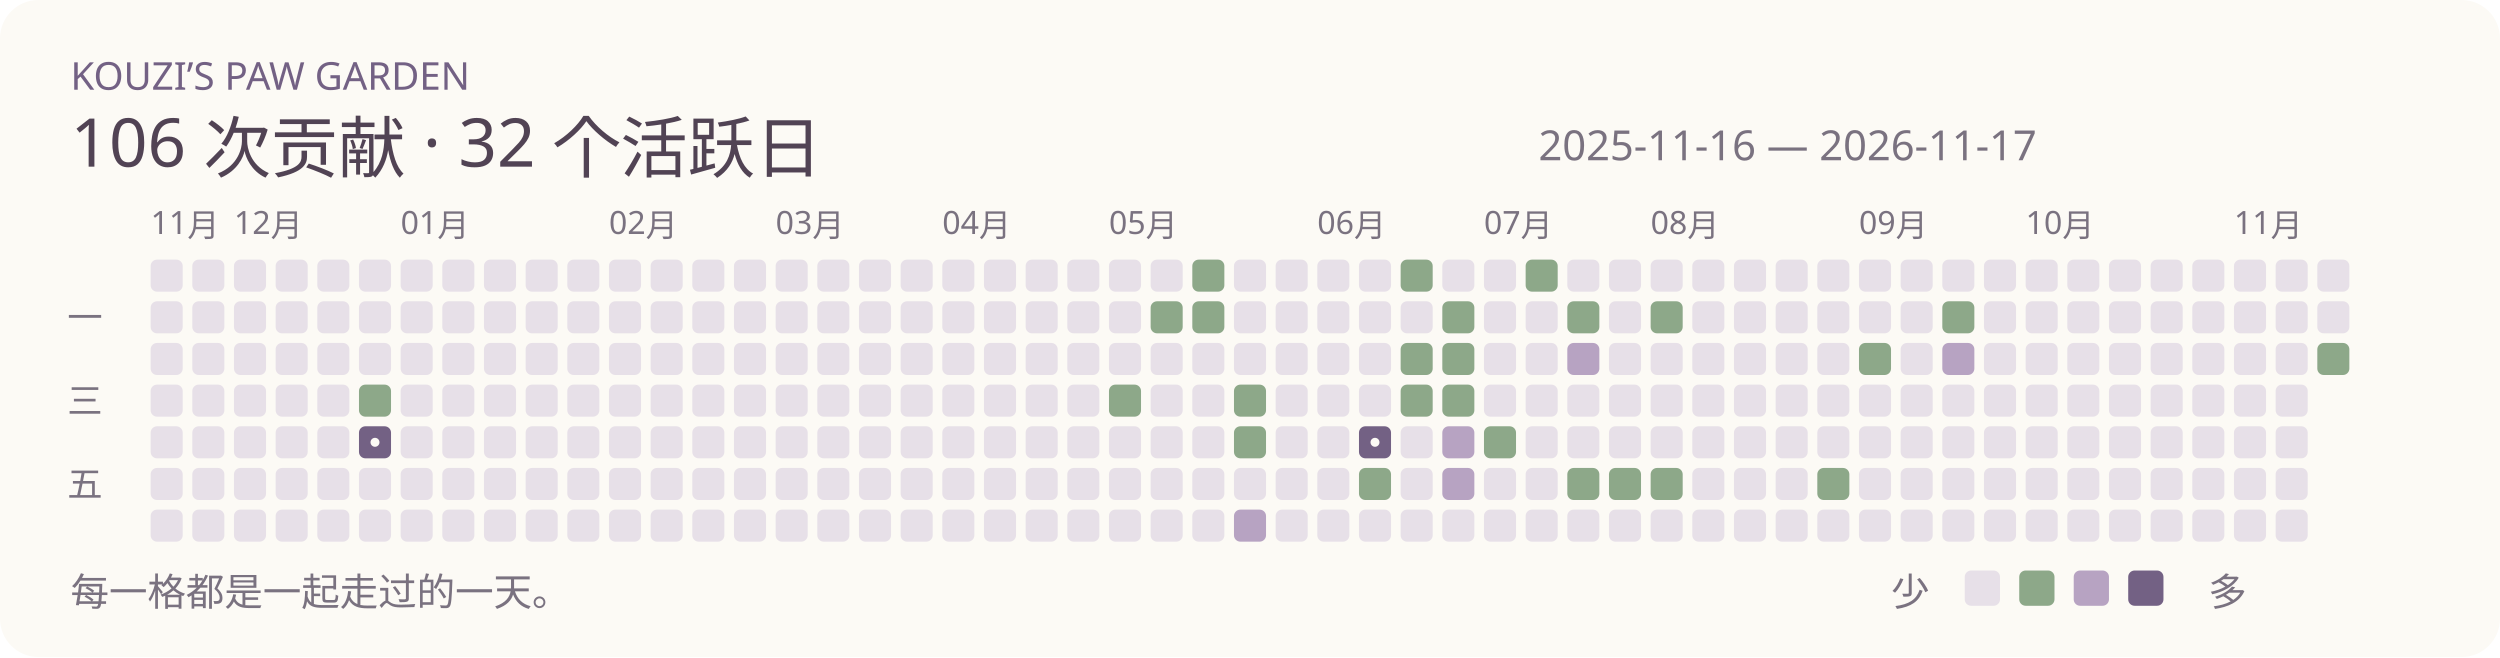
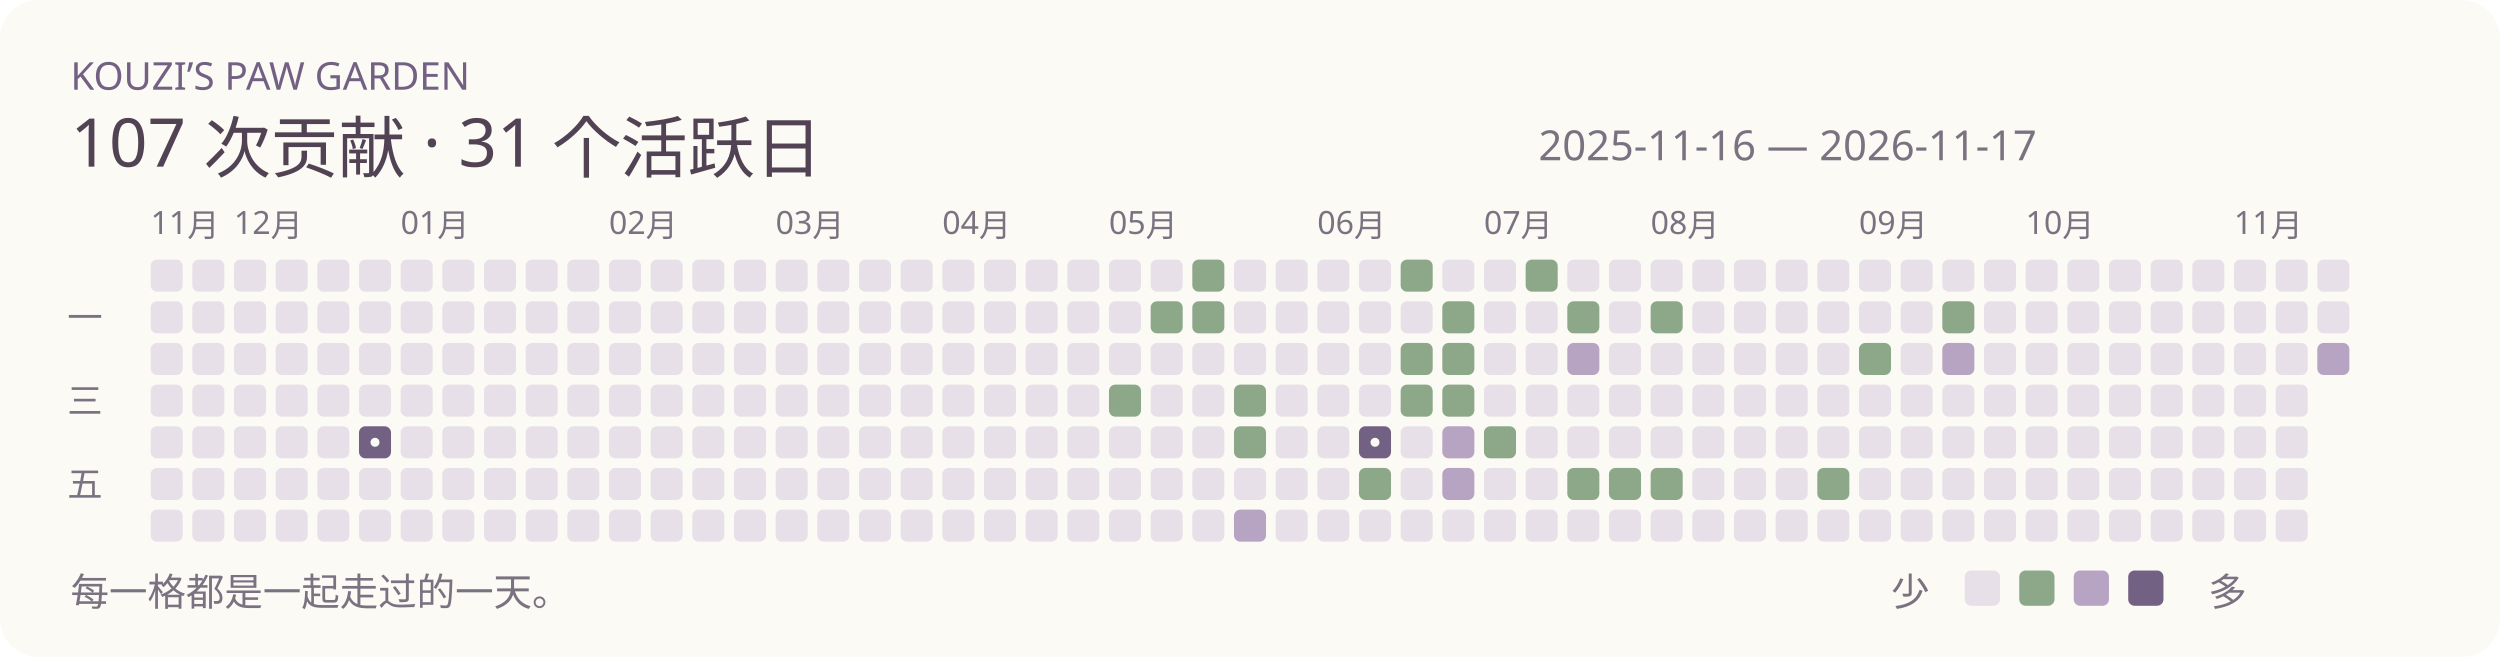
<svg xmlns="http://www.w3.org/2000/svg" width="780" height="205" viewBox="0 0 780 205" role="img">
  <rect width="780" height="205" rx="12" fill="#fcfaf5" />
  <text x="22" y="28" font-family="Segoe UI,Microsoft YaHei,sans-serif" font-size="12" fill="#736184">KOUZI’S PAW GARDEN</text>
-   <text x="22" y="52" font-family="Segoe UI,Microsoft YaHei,sans-serif" font-size="21" fill="#514354">106 次贡献 · 32 个活跃日</text>
+   <text x="22" y="52" font-family="Segoe UI,Microsoft YaHei,sans-serif" font-size="21" fill="#514354">107 次贡献 · 31 个活跃日</text>
  <text x="480" y="50" font-family="Segoe UI,Microsoft YaHei,sans-serif" font-size="13" fill="#7a7280">2025-11-16 — 2026-11-17</text>
  <rect x="47" y="81" width="10" height="10" rx="2" fill="#e7e0e8" />
  <text x="47" y="73" font-family="Segoe UI,Microsoft YaHei,sans-serif" font-size="10" fill="#7a7280">11月</text>
  <rect x="47" y="94" width="10" height="10" rx="2" fill="#e7e0e8" />
  <rect x="47" y="107" width="10" height="10" rx="2" fill="#e7e0e8" />
  <rect x="47" y="120" width="10" height="10" rx="2" fill="#e7e0e8" />
  <rect x="47" y="133" width="10" height="10" rx="2" fill="#e7e0e8" />
  <rect x="47" y="146" width="10" height="10" rx="2" fill="#e7e0e8" />
  <rect x="47" y="159" width="10" height="10" rx="2" fill="#e7e0e8" />
  <rect x="60" y="81" width="10" height="10" rx="2" fill="#e7e0e8" />
  <rect x="60" y="94" width="10" height="10" rx="2" fill="#e7e0e8" />
  <rect x="60" y="107" width="10" height="10" rx="2" fill="#e7e0e8" />
  <rect x="60" y="120" width="10" height="10" rx="2" fill="#e7e0e8" />
  <rect x="60" y="133" width="10" height="10" rx="2" fill="#e7e0e8" />
  <rect x="60" y="146" width="10" height="10" rx="2" fill="#e7e0e8" />
  <rect x="60" y="159" width="10" height="10" rx="2" fill="#e7e0e8" />
  <rect x="73" y="81" width="10" height="10" rx="2" fill="#e7e0e8" />
  <rect x="73" y="94" width="10" height="10" rx="2" fill="#e7e0e8" />
  <text x="73" y="73" font-family="Segoe UI,Microsoft YaHei,sans-serif" font-size="10" fill="#7a7280">12月</text>
  <rect x="73" y="107" width="10" height="10" rx="2" fill="#e7e0e8" />
  <rect x="73" y="120" width="10" height="10" rx="2" fill="#e7e0e8" />
  <rect x="73" y="133" width="10" height="10" rx="2" fill="#e7e0e8" />
  <rect x="73" y="146" width="10" height="10" rx="2" fill="#e7e0e8" />
  <rect x="73" y="159" width="10" height="10" rx="2" fill="#e7e0e8" />
  <rect x="86" y="81" width="10" height="10" rx="2" fill="#e7e0e8" />
  <rect x="86" y="94" width="10" height="10" rx="2" fill="#e7e0e8" />
  <rect x="86" y="107" width="10" height="10" rx="2" fill="#e7e0e8" />
  <rect x="86" y="120" width="10" height="10" rx="2" fill="#e7e0e8" />
  <rect x="86" y="133" width="10" height="10" rx="2" fill="#e7e0e8" />
  <rect x="86" y="146" width="10" height="10" rx="2" fill="#e7e0e8" />
  <rect x="86" y="159" width="10" height="10" rx="2" fill="#e7e0e8" />
  <rect x="99" y="81" width="10" height="10" rx="2" fill="#e7e0e8" />
  <rect x="99" y="94" width="10" height="10" rx="2" fill="#e7e0e8" />
  <rect x="99" y="107" width="10" height="10" rx="2" fill="#e7e0e8" />
  <rect x="99" y="120" width="10" height="10" rx="2" fill="#e7e0e8" />
  <rect x="99" y="133" width="10" height="10" rx="2" fill="#e7e0e8" />
  <rect x="99" y="146" width="10" height="10" rx="2" fill="#e7e0e8" />
  <rect x="99" y="159" width="10" height="10" rx="2" fill="#e7e0e8" />
  <rect x="112" y="81" width="10" height="10" rx="2" fill="#e7e0e8" />
  <rect x="112" y="94" width="10" height="10" rx="2" fill="#e7e0e8" />
  <rect x="112" y="107" width="10" height="10" rx="2" fill="#e7e0e8" />
-   <rect x="112" y="120" width="10" height="10" rx="2" fill="#8da889" />
+   <rect x="112" y="120" width="10" height="10" rx="2" fill="#e7e0e8" />
  <rect x="112" y="133" width="10" height="10" rx="2" fill="#736184" />
  <circle cx="117" cy="138" r="1.4" fill="#fcfaf5" />
  <rect x="112" y="146" width="10" height="10" rx="2" fill="#e7e0e8" />
  <rect x="112" y="159" width="10" height="10" rx="2" fill="#e7e0e8" />
  <rect x="125" y="81" width="10" height="10" rx="2" fill="#e7e0e8" />
  <rect x="125" y="94" width="10" height="10" rx="2" fill="#e7e0e8" />
  <rect x="125" y="107" width="10" height="10" rx="2" fill="#e7e0e8" />
  <rect x="125" y="120" width="10" height="10" rx="2" fill="#e7e0e8" />
  <rect x="125" y="133" width="10" height="10" rx="2" fill="#e7e0e8" />
  <text x="125" y="73" font-family="Segoe UI,Microsoft YaHei,sans-serif" font-size="10" fill="#7a7280">01月</text>
  <rect x="125" y="146" width="10" height="10" rx="2" fill="#e7e0e8" />
  <rect x="125" y="159" width="10" height="10" rx="2" fill="#e7e0e8" />
  <rect x="138" y="81" width="10" height="10" rx="2" fill="#e7e0e8" />
  <rect x="138" y="94" width="10" height="10" rx="2" fill="#e7e0e8" />
  <rect x="138" y="107" width="10" height="10" rx="2" fill="#e7e0e8" />
  <rect x="138" y="120" width="10" height="10" rx="2" fill="#e7e0e8" />
  <rect x="138" y="133" width="10" height="10" rx="2" fill="#e7e0e8" />
  <rect x="138" y="146" width="10" height="10" rx="2" fill="#e7e0e8" />
  <rect x="138" y="159" width="10" height="10" rx="2" fill="#e7e0e8" />
  <rect x="151" y="81" width="10" height="10" rx="2" fill="#e7e0e8" />
  <rect x="151" y="94" width="10" height="10" rx="2" fill="#e7e0e8" />
  <rect x="151" y="107" width="10" height="10" rx="2" fill="#e7e0e8" />
  <rect x="151" y="120" width="10" height="10" rx="2" fill="#e7e0e8" />
  <rect x="151" y="133" width="10" height="10" rx="2" fill="#e7e0e8" />
  <rect x="151" y="146" width="10" height="10" rx="2" fill="#e7e0e8" />
  <rect x="151" y="159" width="10" height="10" rx="2" fill="#e7e0e8" />
  <rect x="164" y="81" width="10" height="10" rx="2" fill="#e7e0e8" />
  <rect x="164" y="94" width="10" height="10" rx="2" fill="#e7e0e8" />
  <rect x="164" y="107" width="10" height="10" rx="2" fill="#e7e0e8" />
  <rect x="164" y="120" width="10" height="10" rx="2" fill="#e7e0e8" />
  <rect x="164" y="133" width="10" height="10" rx="2" fill="#e7e0e8" />
  <rect x="164" y="146" width="10" height="10" rx="2" fill="#e7e0e8" />
  <rect x="164" y="159" width="10" height="10" rx="2" fill="#e7e0e8" />
  <rect x="177" y="81" width="10" height="10" rx="2" fill="#e7e0e8" />
  <rect x="177" y="94" width="10" height="10" rx="2" fill="#e7e0e8" />
  <rect x="177" y="107" width="10" height="10" rx="2" fill="#e7e0e8" />
  <rect x="177" y="120" width="10" height="10" rx="2" fill="#e7e0e8" />
  <rect x="177" y="133" width="10" height="10" rx="2" fill="#e7e0e8" />
  <rect x="177" y="146" width="10" height="10" rx="2" fill="#e7e0e8" />
  <rect x="177" y="159" width="10" height="10" rx="2" fill="#e7e0e8" />
  <rect x="190" y="81" width="10" height="10" rx="2" fill="#e7e0e8" />
  <text x="190" y="73" font-family="Segoe UI,Microsoft YaHei,sans-serif" font-size="10" fill="#7a7280">02月</text>
  <rect x="190" y="94" width="10" height="10" rx="2" fill="#e7e0e8" />
  <rect x="190" y="107" width="10" height="10" rx="2" fill="#e7e0e8" />
  <rect x="190" y="120" width="10" height="10" rx="2" fill="#e7e0e8" />
  <rect x="190" y="133" width="10" height="10" rx="2" fill="#e7e0e8" />
  <rect x="190" y="146" width="10" height="10" rx="2" fill="#e7e0e8" />
  <rect x="190" y="159" width="10" height="10" rx="2" fill="#e7e0e8" />
  <rect x="203" y="81" width="10" height="10" rx="2" fill="#e7e0e8" />
  <rect x="203" y="94" width="10" height="10" rx="2" fill="#e7e0e8" />
  <rect x="203" y="107" width="10" height="10" rx="2" fill="#e7e0e8" />
  <rect x="203" y="120" width="10" height="10" rx="2" fill="#e7e0e8" />
  <rect x="203" y="133" width="10" height="10" rx="2" fill="#e7e0e8" />
  <rect x="203" y="146" width="10" height="10" rx="2" fill="#e7e0e8" />
  <rect x="203" y="159" width="10" height="10" rx="2" fill="#e7e0e8" />
  <rect x="216" y="81" width="10" height="10" rx="2" fill="#e7e0e8" />
  <rect x="216" y="94" width="10" height="10" rx="2" fill="#e7e0e8" />
  <rect x="216" y="107" width="10" height="10" rx="2" fill="#e7e0e8" />
  <rect x="216" y="120" width="10" height="10" rx="2" fill="#e7e0e8" />
  <rect x="216" y="133" width="10" height="10" rx="2" fill="#e7e0e8" />
  <rect x="216" y="146" width="10" height="10" rx="2" fill="#e7e0e8" />
  <rect x="216" y="159" width="10" height="10" rx="2" fill="#e7e0e8" />
  <rect x="229" y="81" width="10" height="10" rx="2" fill="#e7e0e8" />
  <rect x="229" y="94" width="10" height="10" rx="2" fill="#e7e0e8" />
  <rect x="229" y="107" width="10" height="10" rx="2" fill="#e7e0e8" />
  <rect x="229" y="120" width="10" height="10" rx="2" fill="#e7e0e8" />
  <rect x="229" y="133" width="10" height="10" rx="2" fill="#e7e0e8" />
  <rect x="229" y="146" width="10" height="10" rx="2" fill="#e7e0e8" />
  <rect x="229" y="159" width="10" height="10" rx="2" fill="#e7e0e8" />
  <rect x="242" y="81" width="10" height="10" rx="2" fill="#e7e0e8" />
  <text x="242" y="73" font-family="Segoe UI,Microsoft YaHei,sans-serif" font-size="10" fill="#7a7280">03月</text>
  <rect x="242" y="94" width="10" height="10" rx="2" fill="#e7e0e8" />
  <rect x="242" y="107" width="10" height="10" rx="2" fill="#e7e0e8" />
  <rect x="242" y="120" width="10" height="10" rx="2" fill="#e7e0e8" />
  <rect x="242" y="133" width="10" height="10" rx="2" fill="#e7e0e8" />
  <rect x="242" y="146" width="10" height="10" rx="2" fill="#e7e0e8" />
  <rect x="242" y="159" width="10" height="10" rx="2" fill="#e7e0e8" />
  <rect x="255" y="81" width="10" height="10" rx="2" fill="#e7e0e8" />
  <rect x="255" y="94" width="10" height="10" rx="2" fill="#e7e0e8" />
  <rect x="255" y="107" width="10" height="10" rx="2" fill="#e7e0e8" />
  <rect x="255" y="120" width="10" height="10" rx="2" fill="#e7e0e8" />
  <rect x="255" y="133" width="10" height="10" rx="2" fill="#e7e0e8" />
  <rect x="255" y="146" width="10" height="10" rx="2" fill="#e7e0e8" />
  <rect x="255" y="159" width="10" height="10" rx="2" fill="#e7e0e8" />
  <rect x="268" y="81" width="10" height="10" rx="2" fill="#e7e0e8" />
  <rect x="268" y="94" width="10" height="10" rx="2" fill="#e7e0e8" />
  <rect x="268" y="107" width="10" height="10" rx="2" fill="#e7e0e8" />
  <rect x="268" y="120" width="10" height="10" rx="2" fill="#e7e0e8" />
  <rect x="268" y="133" width="10" height="10" rx="2" fill="#e7e0e8" />
  <rect x="268" y="146" width="10" height="10" rx="2" fill="#e7e0e8" />
  <rect x="268" y="159" width="10" height="10" rx="2" fill="#e7e0e8" />
  <rect x="281" y="81" width="10" height="10" rx="2" fill="#e7e0e8" />
  <rect x="281" y="94" width="10" height="10" rx="2" fill="#e7e0e8" />
  <rect x="281" y="107" width="10" height="10" rx="2" fill="#e7e0e8" />
  <rect x="281" y="120" width="10" height="10" rx="2" fill="#e7e0e8" />
  <rect x="281" y="133" width="10" height="10" rx="2" fill="#e7e0e8" />
  <rect x="281" y="146" width="10" height="10" rx="2" fill="#e7e0e8" />
  <rect x="281" y="159" width="10" height="10" rx="2" fill="#e7e0e8" />
  <rect x="294" y="81" width="10" height="10" rx="2" fill="#e7e0e8" />
  <rect x="294" y="94" width="10" height="10" rx="2" fill="#e7e0e8" />
  <rect x="294" y="107" width="10" height="10" rx="2" fill="#e7e0e8" />
  <rect x="294" y="120" width="10" height="10" rx="2" fill="#e7e0e8" />
  <text x="294" y="73" font-family="Segoe UI,Microsoft YaHei,sans-serif" font-size="10" fill="#7a7280">04月</text>
  <rect x="294" y="133" width="10" height="10" rx="2" fill="#e7e0e8" />
  <rect x="294" y="146" width="10" height="10" rx="2" fill="#e7e0e8" />
  <rect x="294" y="159" width="10" height="10" rx="2" fill="#e7e0e8" />
  <rect x="307" y="81" width="10" height="10" rx="2" fill="#e7e0e8" />
  <rect x="307" y="94" width="10" height="10" rx="2" fill="#e7e0e8" />
  <rect x="307" y="107" width="10" height="10" rx="2" fill="#e7e0e8" />
  <rect x="307" y="120" width="10" height="10" rx="2" fill="#e7e0e8" />
  <rect x="307" y="133" width="10" height="10" rx="2" fill="#e7e0e8" />
  <rect x="307" y="146" width="10" height="10" rx="2" fill="#e7e0e8" />
  <rect x="307" y="159" width="10" height="10" rx="2" fill="#e7e0e8" />
  <rect x="320" y="81" width="10" height="10" rx="2" fill="#e7e0e8" />
  <rect x="320" y="94" width="10" height="10" rx="2" fill="#e7e0e8" />
  <rect x="320" y="107" width="10" height="10" rx="2" fill="#e7e0e8" />
  <rect x="320" y="120" width="10" height="10" rx="2" fill="#e7e0e8" />
  <rect x="320" y="133" width="10" height="10" rx="2" fill="#e7e0e8" />
  <rect x="320" y="146" width="10" height="10" rx="2" fill="#e7e0e8" />
  <rect x="320" y="159" width="10" height="10" rx="2" fill="#e7e0e8" />
  <rect x="333" y="81" width="10" height="10" rx="2" fill="#e7e0e8" />
  <rect x="333" y="94" width="10" height="10" rx="2" fill="#e7e0e8" />
  <rect x="333" y="107" width="10" height="10" rx="2" fill="#e7e0e8" />
  <rect x="333" y="120" width="10" height="10" rx="2" fill="#e7e0e8" />
  <rect x="333" y="133" width="10" height="10" rx="2" fill="#e7e0e8" />
  <rect x="333" y="146" width="10" height="10" rx="2" fill="#e7e0e8" />
  <rect x="333" y="159" width="10" height="10" rx="2" fill="#e7e0e8" />
  <rect x="346" y="81" width="10" height="10" rx="2" fill="#e7e0e8" />
  <rect x="346" y="94" width="10" height="10" rx="2" fill="#e7e0e8" />
  <rect x="346" y="107" width="10" height="10" rx="2" fill="#e7e0e8" />
  <rect x="346" y="120" width="10" height="10" rx="2" fill="#8da889" />
  <rect x="346" y="133" width="10" height="10" rx="2" fill="#e7e0e8" />
  <rect x="346" y="146" width="10" height="10" rx="2" fill="#e7e0e8" />
  <text x="346" y="73" font-family="Segoe UI,Microsoft YaHei,sans-serif" font-size="10" fill="#7a7280">05月</text>
  <rect x="346" y="159" width="10" height="10" rx="2" fill="#e7e0e8" />
  <rect x="359" y="81" width="10" height="10" rx="2" fill="#e7e0e8" />
  <rect x="359" y="94" width="10" height="10" rx="2" fill="#8da889" />
  <rect x="359" y="107" width="10" height="10" rx="2" fill="#e7e0e8" />
  <rect x="359" y="120" width="10" height="10" rx="2" fill="#e7e0e8" />
  <rect x="359" y="133" width="10" height="10" rx="2" fill="#e7e0e8" />
  <rect x="359" y="146" width="10" height="10" rx="2" fill="#e7e0e8" />
  <rect x="359" y="159" width="10" height="10" rx="2" fill="#e7e0e8" />
  <rect x="372" y="81" width="10" height="10" rx="2" fill="#8da889" />
  <rect x="372" y="94" width="10" height="10" rx="2" fill="#8da889" />
  <rect x="372" y="107" width="10" height="10" rx="2" fill="#e7e0e8" />
  <rect x="372" y="120" width="10" height="10" rx="2" fill="#e7e0e8" />
  <rect x="372" y="133" width="10" height="10" rx="2" fill="#e7e0e8" />
  <rect x="372" y="146" width="10" height="10" rx="2" fill="#e7e0e8" />
  <rect x="372" y="159" width="10" height="10" rx="2" fill="#e7e0e8" />
  <rect x="385" y="81" width="10" height="10" rx="2" fill="#e7e0e8" />
  <rect x="385" y="94" width="10" height="10" rx="2" fill="#e7e0e8" />
  <rect x="385" y="107" width="10" height="10" rx="2" fill="#e7e0e8" />
  <rect x="385" y="120" width="10" height="10" rx="2" fill="#8da889" />
  <rect x="385" y="133" width="10" height="10" rx="2" fill="#8da889" />
  <rect x="385" y="146" width="10" height="10" rx="2" fill="#e7e0e8" />
  <rect x="385" y="159" width="10" height="10" rx="2" fill="#b7a3c2" />
  <rect x="398" y="81" width="10" height="10" rx="2" fill="#e7e0e8" />
  <rect x="398" y="94" width="10" height="10" rx="2" fill="#e7e0e8" />
  <rect x="398" y="107" width="10" height="10" rx="2" fill="#e7e0e8" />
  <rect x="398" y="120" width="10" height="10" rx="2" fill="#e7e0e8" />
  <rect x="398" y="133" width="10" height="10" rx="2" fill="#e7e0e8" />
  <rect x="398" y="146" width="10" height="10" rx="2" fill="#e7e0e8" />
  <rect x="398" y="159" width="10" height="10" rx="2" fill="#e7e0e8" />
  <rect x="411" y="81" width="10" height="10" rx="2" fill="#e7e0e8" />
  <rect x="411" y="94" width="10" height="10" rx="2" fill="#e7e0e8" />
  <text x="411" y="73" font-family="Segoe UI,Microsoft YaHei,sans-serif" font-size="10" fill="#7a7280">06月</text>
  <rect x="411" y="107" width="10" height="10" rx="2" fill="#e7e0e8" />
  <rect x="411" y="120" width="10" height="10" rx="2" fill="#e7e0e8" />
  <rect x="411" y="133" width="10" height="10" rx="2" fill="#e7e0e8" />
  <rect x="411" y="146" width="10" height="10" rx="2" fill="#e7e0e8" />
  <rect x="411" y="159" width="10" height="10" rx="2" fill="#e7e0e8" />
  <rect x="424" y="81" width="10" height="10" rx="2" fill="#e7e0e8" />
  <rect x="424" y="94" width="10" height="10" rx="2" fill="#e7e0e8" />
  <rect x="424" y="107" width="10" height="10" rx="2" fill="#e7e0e8" />
  <rect x="424" y="120" width="10" height="10" rx="2" fill="#e7e0e8" />
  <rect x="424" y="133" width="10" height="10" rx="2" fill="#736184" />
  <circle cx="429" cy="138" r="1.4" fill="#fcfaf5" />
  <rect x="424" y="146" width="10" height="10" rx="2" fill="#8da889" />
  <rect x="424" y="159" width="10" height="10" rx="2" fill="#e7e0e8" />
  <rect x="437" y="81" width="10" height="10" rx="2" fill="#8da889" />
  <rect x="437" y="94" width="10" height="10" rx="2" fill="#e7e0e8" />
  <rect x="437" y="107" width="10" height="10" rx="2" fill="#8da889" />
  <rect x="437" y="120" width="10" height="10" rx="2" fill="#8da889" />
  <rect x="437" y="133" width="10" height="10" rx="2" fill="#e7e0e8" />
  <rect x="437" y="146" width="10" height="10" rx="2" fill="#e7e0e8" />
  <rect x="437" y="159" width="10" height="10" rx="2" fill="#e7e0e8" />
  <rect x="450" y="81" width="10" height="10" rx="2" fill="#e7e0e8" />
  <rect x="450" y="94" width="10" height="10" rx="2" fill="#8da889" />
  <rect x="450" y="107" width="10" height="10" rx="2" fill="#8da889" />
  <rect x="450" y="120" width="10" height="10" rx="2" fill="#8da889" />
  <rect x="450" y="133" width="10" height="10" rx="2" fill="#b7a3c2" />
  <rect x="450" y="146" width="10" height="10" rx="2" fill="#b7a3c2" />
  <rect x="450" y="159" width="10" height="10" rx="2" fill="#e7e0e8" />
  <rect x="463" y="81" width="10" height="10" rx="2" fill="#e7e0e8" />
  <rect x="463" y="94" width="10" height="10" rx="2" fill="#e7e0e8" />
  <rect x="463" y="107" width="10" height="10" rx="2" fill="#e7e0e8" />
  <rect x="463" y="120" width="10" height="10" rx="2" fill="#e7e0e8" />
  <text x="463" y="73" font-family="Segoe UI,Microsoft YaHei,sans-serif" font-size="10" fill="#7a7280">07月</text>
  <rect x="463" y="133" width="10" height="10" rx="2" fill="#8da889" />
  <rect x="463" y="146" width="10" height="10" rx="2" fill="#e7e0e8" />
  <rect x="463" y="159" width="10" height="10" rx="2" fill="#e7e0e8" />
  <rect x="476" y="81" width="10" height="10" rx="2" fill="#8da889" />
  <rect x="476" y="94" width="10" height="10" rx="2" fill="#e7e0e8" />
  <rect x="476" y="107" width="10" height="10" rx="2" fill="#e7e0e8" />
  <rect x="476" y="120" width="10" height="10" rx="2" fill="#e7e0e8" />
  <rect x="476" y="133" width="10" height="10" rx="2" fill="#e7e0e8" />
  <rect x="476" y="146" width="10" height="10" rx="2" fill="#e7e0e8" />
  <rect x="476" y="159" width="10" height="10" rx="2" fill="#e7e0e8" />
  <rect x="489" y="81" width="10" height="10" rx="2" fill="#e7e0e8" />
  <rect x="489" y="94" width="10" height="10" rx="2" fill="#8da889" />
  <rect x="489" y="107" width="10" height="10" rx="2" fill="#b7a3c2" />
  <rect x="489" y="120" width="10" height="10" rx="2" fill="#e7e0e8" />
  <rect x="489" y="133" width="10" height="10" rx="2" fill="#e7e0e8" />
  <rect x="489" y="146" width="10" height="10" rx="2" fill="#8da889" />
  <rect x="489" y="159" width="10" height="10" rx="2" fill="#e7e0e8" />
  <rect x="502" y="81" width="10" height="10" rx="2" fill="#e7e0e8" />
  <rect x="502" y="94" width="10" height="10" rx="2" fill="#e7e0e8" />
  <rect x="502" y="107" width="10" height="10" rx="2" fill="#e7e0e8" />
  <rect x="502" y="120" width="10" height="10" rx="2" fill="#e7e0e8" />
  <rect x="502" y="133" width="10" height="10" rx="2" fill="#e7e0e8" />
  <rect x="502" y="146" width="10" height="10" rx="2" fill="#8da889" />
  <rect x="502" y="159" width="10" height="10" rx="2" fill="#e7e0e8" />
  <rect x="515" y="81" width="10" height="10" rx="2" fill="#e7e0e8" />
  <rect x="515" y="94" width="10" height="10" rx="2" fill="#8da889" />
  <rect x="515" y="107" width="10" height="10" rx="2" fill="#e7e0e8" />
  <rect x="515" y="120" width="10" height="10" rx="2" fill="#e7e0e8" />
  <rect x="515" y="133" width="10" height="10" rx="2" fill="#e7e0e8" />
  <rect x="515" y="146" width="10" height="10" rx="2" fill="#8da889" />
  <rect x="515" y="159" width="10" height="10" rx="2" fill="#e7e0e8" />
  <text x="515" y="73" font-family="Segoe UI,Microsoft YaHei,sans-serif" font-size="10" fill="#7a7280">08月</text>
  <rect x="528" y="81" width="10" height="10" rx="2" fill="#e7e0e8" />
  <rect x="528" y="94" width="10" height="10" rx="2" fill="#e7e0e8" />
  <rect x="528" y="107" width="10" height="10" rx="2" fill="#e7e0e8" />
  <rect x="528" y="120" width="10" height="10" rx="2" fill="#e7e0e8" />
  <rect x="528" y="133" width="10" height="10" rx="2" fill="#e7e0e8" />
  <rect x="528" y="146" width="10" height="10" rx="2" fill="#e7e0e8" />
  <rect x="528" y="159" width="10" height="10" rx="2" fill="#e7e0e8" />
  <rect x="541" y="81" width="10" height="10" rx="2" fill="#e7e0e8" />
  <rect x="541" y="94" width="10" height="10" rx="2" fill="#e7e0e8" />
  <rect x="541" y="107" width="10" height="10" rx="2" fill="#e7e0e8" />
  <rect x="541" y="120" width="10" height="10" rx="2" fill="#e7e0e8" />
  <rect x="541" y="133" width="10" height="10" rx="2" fill="#e7e0e8" />
  <rect x="541" y="146" width="10" height="10" rx="2" fill="#e7e0e8" />
  <rect x="541" y="159" width="10" height="10" rx="2" fill="#e7e0e8" />
  <rect x="554" y="81" width="10" height="10" rx="2" fill="#e7e0e8" />
  <rect x="554" y="94" width="10" height="10" rx="2" fill="#e7e0e8" />
  <rect x="554" y="107" width="10" height="10" rx="2" fill="#e7e0e8" />
  <rect x="554" y="120" width="10" height="10" rx="2" fill="#e7e0e8" />
  <rect x="554" y="133" width="10" height="10" rx="2" fill="#e7e0e8" />
  <rect x="554" y="146" width="10" height="10" rx="2" fill="#e7e0e8" />
  <rect x="554" y="159" width="10" height="10" rx="2" fill="#e7e0e8" />
  <rect x="567" y="81" width="10" height="10" rx="2" fill="#e7e0e8" />
  <rect x="567" y="94" width="10" height="10" rx="2" fill="#e7e0e8" />
  <rect x="567" y="107" width="10" height="10" rx="2" fill="#e7e0e8" />
  <rect x="567" y="120" width="10" height="10" rx="2" fill="#e7e0e8" />
  <rect x="567" y="133" width="10" height="10" rx="2" fill="#e7e0e8" />
  <rect x="567" y="146" width="10" height="10" rx="2" fill="#8da889" />
  <rect x="567" y="159" width="10" height="10" rx="2" fill="#e7e0e8" />
  <rect x="580" y="81" width="10" height="10" rx="2" fill="#e7e0e8" />
  <rect x="580" y="94" width="10" height="10" rx="2" fill="#e7e0e8" />
  <rect x="580" y="107" width="10" height="10" rx="2" fill="#8da889" />
  <text x="580" y="73" font-family="Segoe UI,Microsoft YaHei,sans-serif" font-size="10" fill="#7a7280">09月</text>
  <rect x="580" y="120" width="10" height="10" rx="2" fill="#e7e0e8" />
  <rect x="580" y="133" width="10" height="10" rx="2" fill="#e7e0e8" />
  <rect x="580" y="146" width="10" height="10" rx="2" fill="#e7e0e8" />
  <rect x="580" y="159" width="10" height="10" rx="2" fill="#e7e0e8" />
  <rect x="593" y="81" width="10" height="10" rx="2" fill="#e7e0e8" />
  <rect x="593" y="94" width="10" height="10" rx="2" fill="#e7e0e8" />
  <rect x="593" y="107" width="10" height="10" rx="2" fill="#e7e0e8" />
  <rect x="593" y="120" width="10" height="10" rx="2" fill="#e7e0e8" />
  <rect x="593" y="133" width="10" height="10" rx="2" fill="#e7e0e8" />
  <rect x="593" y="146" width="10" height="10" rx="2" fill="#e7e0e8" />
  <rect x="593" y="159" width="10" height="10" rx="2" fill="#e7e0e8" />
  <rect x="606" y="81" width="10" height="10" rx="2" fill="#e7e0e8" />
  <rect x="606" y="94" width="10" height="10" rx="2" fill="#8da889" />
  <rect x="606" y="107" width="10" height="10" rx="2" fill="#b7a3c2" />
  <rect x="606" y="120" width="10" height="10" rx="2" fill="#e7e0e8" />
  <rect x="606" y="133" width="10" height="10" rx="2" fill="#e7e0e8" />
  <rect x="606" y="146" width="10" height="10" rx="2" fill="#e7e0e8" />
  <rect x="606" y="159" width="10" height="10" rx="2" fill="#e7e0e8" />
  <rect x="619" y="81" width="10" height="10" rx="2" fill="#e7e0e8" />
  <rect x="619" y="94" width="10" height="10" rx="2" fill="#e7e0e8" />
  <rect x="619" y="107" width="10" height="10" rx="2" fill="#e7e0e8" />
  <rect x="619" y="120" width="10" height="10" rx="2" fill="#e7e0e8" />
  <rect x="619" y="133" width="10" height="10" rx="2" fill="#e7e0e8" />
  <rect x="619" y="146" width="10" height="10" rx="2" fill="#e7e0e8" />
  <rect x="619" y="159" width="10" height="10" rx="2" fill="#e7e0e8" />
  <rect x="632" y="81" width="10" height="10" rx="2" fill="#e7e0e8" />
  <rect x="632" y="94" width="10" height="10" rx="2" fill="#e7e0e8" />
  <rect x="632" y="107" width="10" height="10" rx="2" fill="#e7e0e8" />
  <rect x="632" y="120" width="10" height="10" rx="2" fill="#e7e0e8" />
  <rect x="632" y="133" width="10" height="10" rx="2" fill="#e7e0e8" />
  <text x="632" y="73" font-family="Segoe UI,Microsoft YaHei,sans-serif" font-size="10" fill="#7a7280">10月</text>
  <rect x="632" y="146" width="10" height="10" rx="2" fill="#e7e0e8" />
  <rect x="632" y="159" width="10" height="10" rx="2" fill="#e7e0e8" />
  <rect x="645" y="81" width="10" height="10" rx="2" fill="#e7e0e8" />
  <rect x="645" y="94" width="10" height="10" rx="2" fill="#e7e0e8" />
  <rect x="645" y="107" width="10" height="10" rx="2" fill="#e7e0e8" />
  <rect x="645" y="120" width="10" height="10" rx="2" fill="#e7e0e8" />
  <rect x="645" y="133" width="10" height="10" rx="2" fill="#e7e0e8" />
  <rect x="645" y="146" width="10" height="10" rx="2" fill="#e7e0e8" />
  <rect x="645" y="159" width="10" height="10" rx="2" fill="#e7e0e8" />
  <rect x="658" y="81" width="10" height="10" rx="2" fill="#e7e0e8" />
  <rect x="658" y="94" width="10" height="10" rx="2" fill="#e7e0e8" />
  <rect x="658" y="107" width="10" height="10" rx="2" fill="#e7e0e8" />
  <rect x="658" y="120" width="10" height="10" rx="2" fill="#e7e0e8" />
  <rect x="658" y="133" width="10" height="10" rx="2" fill="#e7e0e8" />
  <rect x="658" y="146" width="10" height="10" rx="2" fill="#e7e0e8" />
  <rect x="658" y="159" width="10" height="10" rx="2" fill="#e7e0e8" />
  <rect x="671" y="81" width="10" height="10" rx="2" fill="#e7e0e8" />
  <rect x="671" y="94" width="10" height="10" rx="2" fill="#e7e0e8" />
  <rect x="671" y="107" width="10" height="10" rx="2" fill="#e7e0e8" />
  <rect x="671" y="120" width="10" height="10" rx="2" fill="#e7e0e8" />
  <rect x="671" y="133" width="10" height="10" rx="2" fill="#e7e0e8" />
  <rect x="671" y="146" width="10" height="10" rx="2" fill="#e7e0e8" />
  <rect x="671" y="159" width="10" height="10" rx="2" fill="#e7e0e8" />
  <rect x="684" y="81" width="10" height="10" rx="2" fill="#e7e0e8" />
  <rect x="684" y="94" width="10" height="10" rx="2" fill="#e7e0e8" />
  <rect x="684" y="107" width="10" height="10" rx="2" fill="#e7e0e8" />
  <rect x="684" y="120" width="10" height="10" rx="2" fill="#e7e0e8" />
  <rect x="684" y="133" width="10" height="10" rx="2" fill="#e7e0e8" />
  <rect x="684" y="146" width="10" height="10" rx="2" fill="#e7e0e8" />
  <rect x="684" y="159" width="10" height="10" rx="2" fill="#e7e0e8" />
  <rect x="697" y="81" width="10" height="10" rx="2" fill="#e7e0e8" />
  <text x="697" y="73" font-family="Segoe UI,Microsoft YaHei,sans-serif" font-size="10" fill="#7a7280">11月</text>
  <rect x="697" y="94" width="10" height="10" rx="2" fill="#e7e0e8" />
  <rect x="697" y="107" width="10" height="10" rx="2" fill="#e7e0e8" />
  <rect x="697" y="120" width="10" height="10" rx="2" fill="#e7e0e8" />
  <rect x="697" y="133" width="10" height="10" rx="2" fill="#e7e0e8" />
  <rect x="697" y="146" width="10" height="10" rx="2" fill="#e7e0e8" />
  <rect x="697" y="159" width="10" height="10" rx="2" fill="#e7e0e8" />
  <rect x="710" y="81" width="10" height="10" rx="2" fill="#e7e0e8" />
  <rect x="710" y="94" width="10" height="10" rx="2" fill="#e7e0e8" />
  <rect x="710" y="107" width="10" height="10" rx="2" fill="#e7e0e8" />
  <rect x="710" y="120" width="10" height="10" rx="2" fill="#e7e0e8" />
  <rect x="710" y="133" width="10" height="10" rx="2" fill="#e7e0e8" />
  <rect x="710" y="146" width="10" height="10" rx="2" fill="#e7e0e8" />
  <rect x="710" y="159" width="10" height="10" rx="2" fill="#e7e0e8" />
  <rect x="723" y="81" width="10" height="10" rx="2" fill="#e7e0e8" />
  <rect x="723" y="94" width="10" height="10" rx="2" fill="#e7e0e8" />
-   <rect x="723" y="107" width="10" height="10" rx="2" fill="#8da889" />
+   <rect x="723" y="107" width="10" height="10" rx="2" fill="#b7a3c2" />
  <text x="21" y="103" font-family="Segoe UI,Microsoft YaHei,sans-serif" font-size="11" fill="#7a7280">一</text>
  <text x="21" y="129" font-family="Segoe UI,Microsoft YaHei,sans-serif" font-size="11" fill="#7a7280">三</text>
  <text x="21" y="155" font-family="Segoe UI,Microsoft YaHei,sans-serif" font-size="11" fill="#7a7280">五</text>
  <text x="22" y="189" font-family="Segoe UI,Microsoft YaHei,sans-serif" font-size="12" fill="#7a7280">每一格都是一起走过的一天。</text>
  <text x="590" y="189" font-family="Segoe UI,Microsoft YaHei,sans-serif" font-size="12" fill="#7a7280">少</text>
  <rect x="613" y="178" width="11" height="11" rx="2" fill="#e7e0e8" />
  <rect x="630" y="178" width="11" height="11" rx="2" fill="#8da889" />
  <rect x="647" y="178" width="11" height="11" rx="2" fill="#b7a3c2" />
  <rect x="664" y="178" width="11" height="11" rx="2" fill="#736184" />
  <text x="689" y="189" font-family="Segoe UI,Microsoft YaHei,sans-serif" font-size="12" fill="#7a7280">多</text>
</svg>
